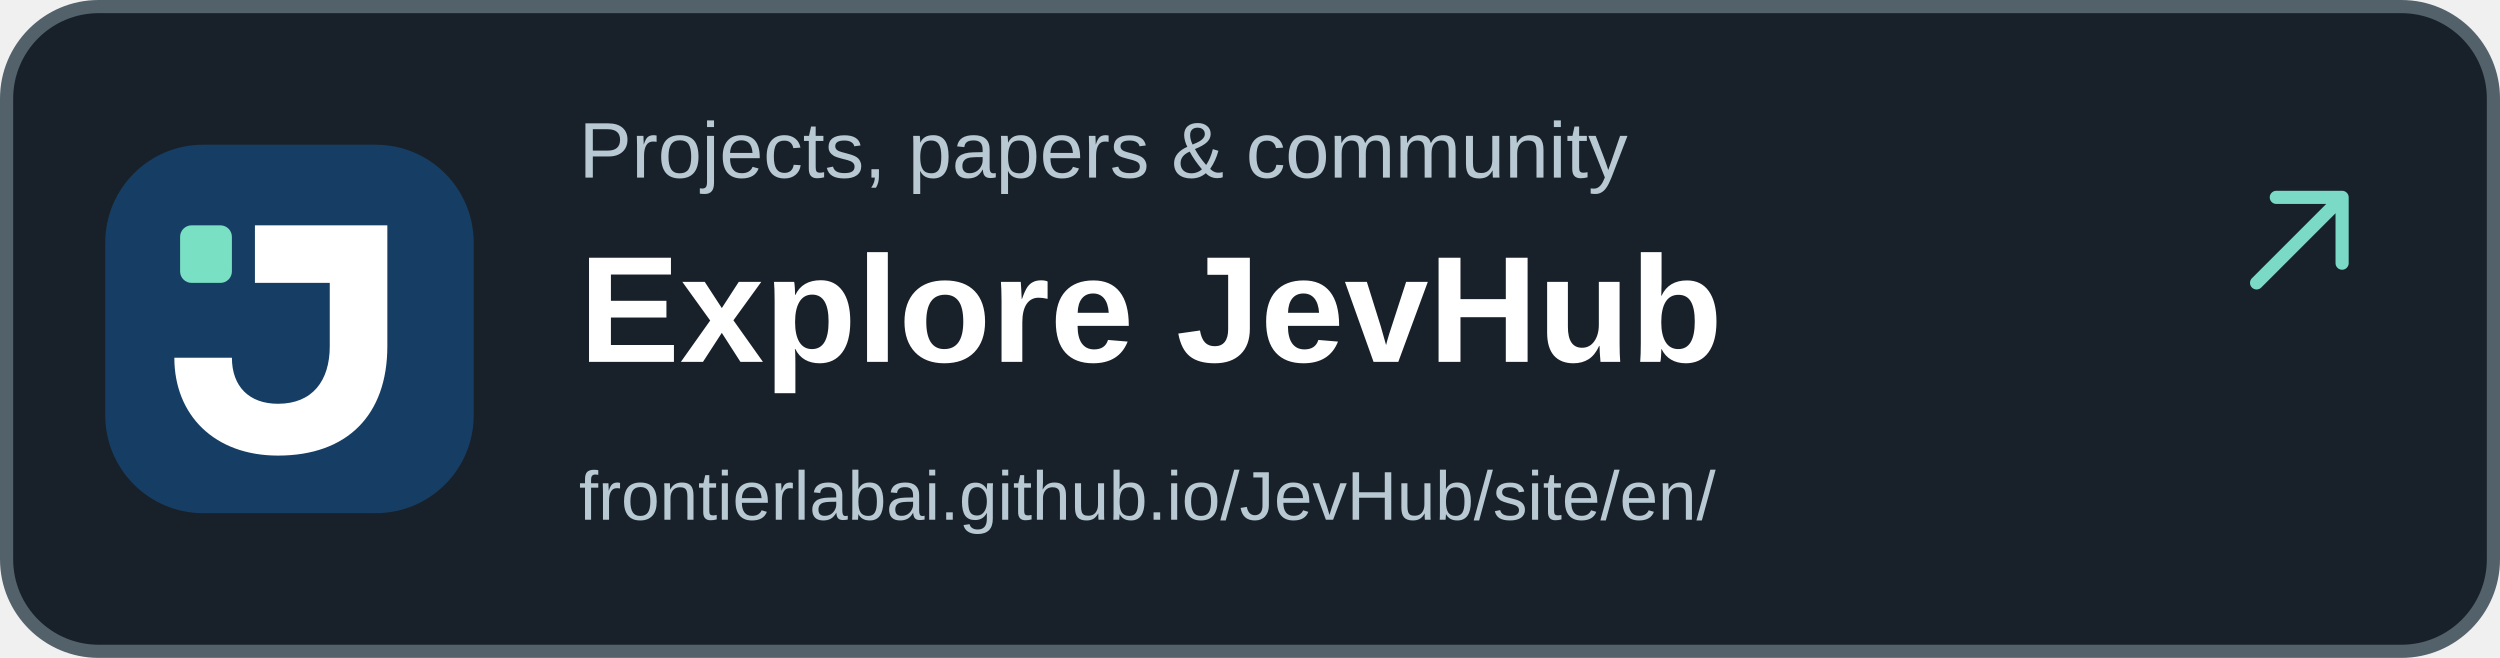
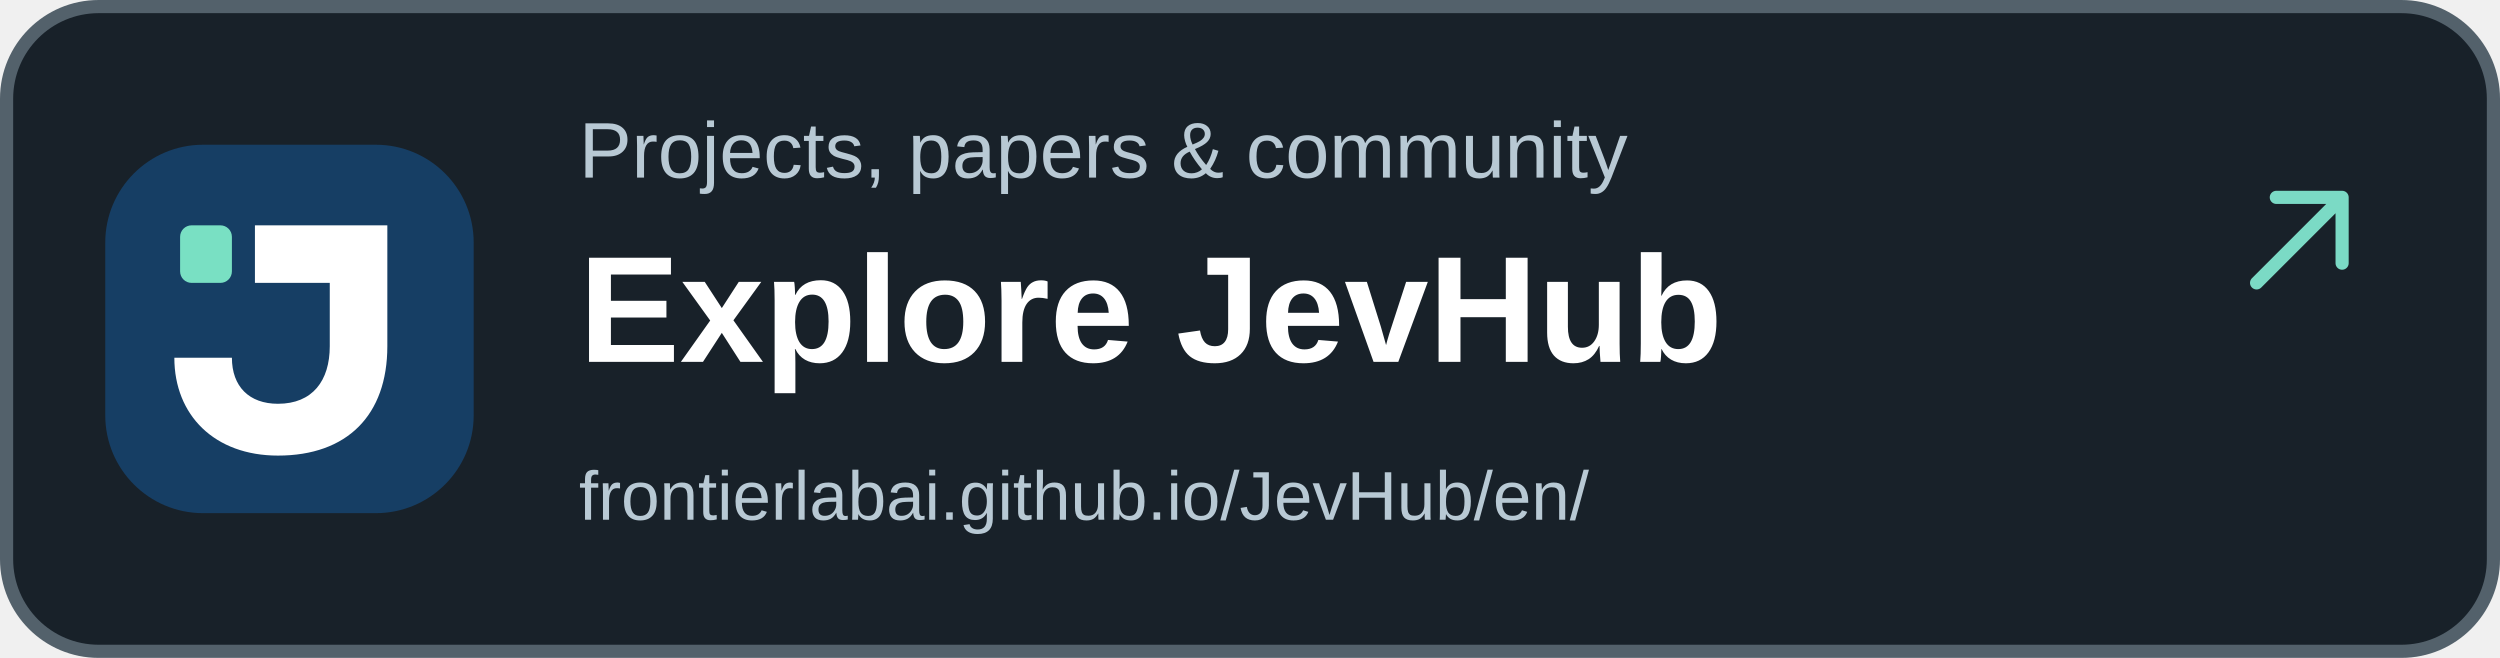
<svg xmlns="http://www.w3.org/2000/svg" width="380" height="100" viewBox="0 0 380 100" role="img" aria-labelledby="title desc">
  <rect x="1" y="1" width="378" height="98" rx="14" fill="#182129" stroke="#53616b" stroke-width="2" />
  <svg x="16" y="22" width="56" height="56" viewBox="0 0 64 64">
    <rect width="64" height="64" rx="17" fill="#163e64" />
    <path d="M26 14H49V35C49 47 42 54 30 54C19 54 12 47 12 37H22C22 42 25 45 30 45C36 45 39 41 39 35V24H26Z" fill="#fff" />
    <rect x="13" y="14" width="9" height="10" rx="2" fill="#79e0c3" />
  </svg>
  <g font-family="-apple-system, BlinkMacSystemFont, Segoe UI, Arial, sans-serif">
    <text x="88" y="27" fill="#b8c9d4" font-size="12">Projects, papers &amp; community</text>
    <text x="88" y="55" fill="#ffffff" font-size="23" font-weight="700">Explore JevHub</text>
-     <text x="88" y="79" fill="#b8c9d4" font-size="10.5">frontierlabai.github.io/JevHub/site/en/</text>
+     <text x="88" y="79" fill="#b8c9d4" font-size="10.5">frontierlabai.github.io/JevHub/en/</text>
  </g>
  <path d="M346 30h10v10m0-10-13 13" stroke="#7bdac5" stroke-width="2" fill="none" stroke-linecap="round" stroke-linejoin="round" />
</svg>
